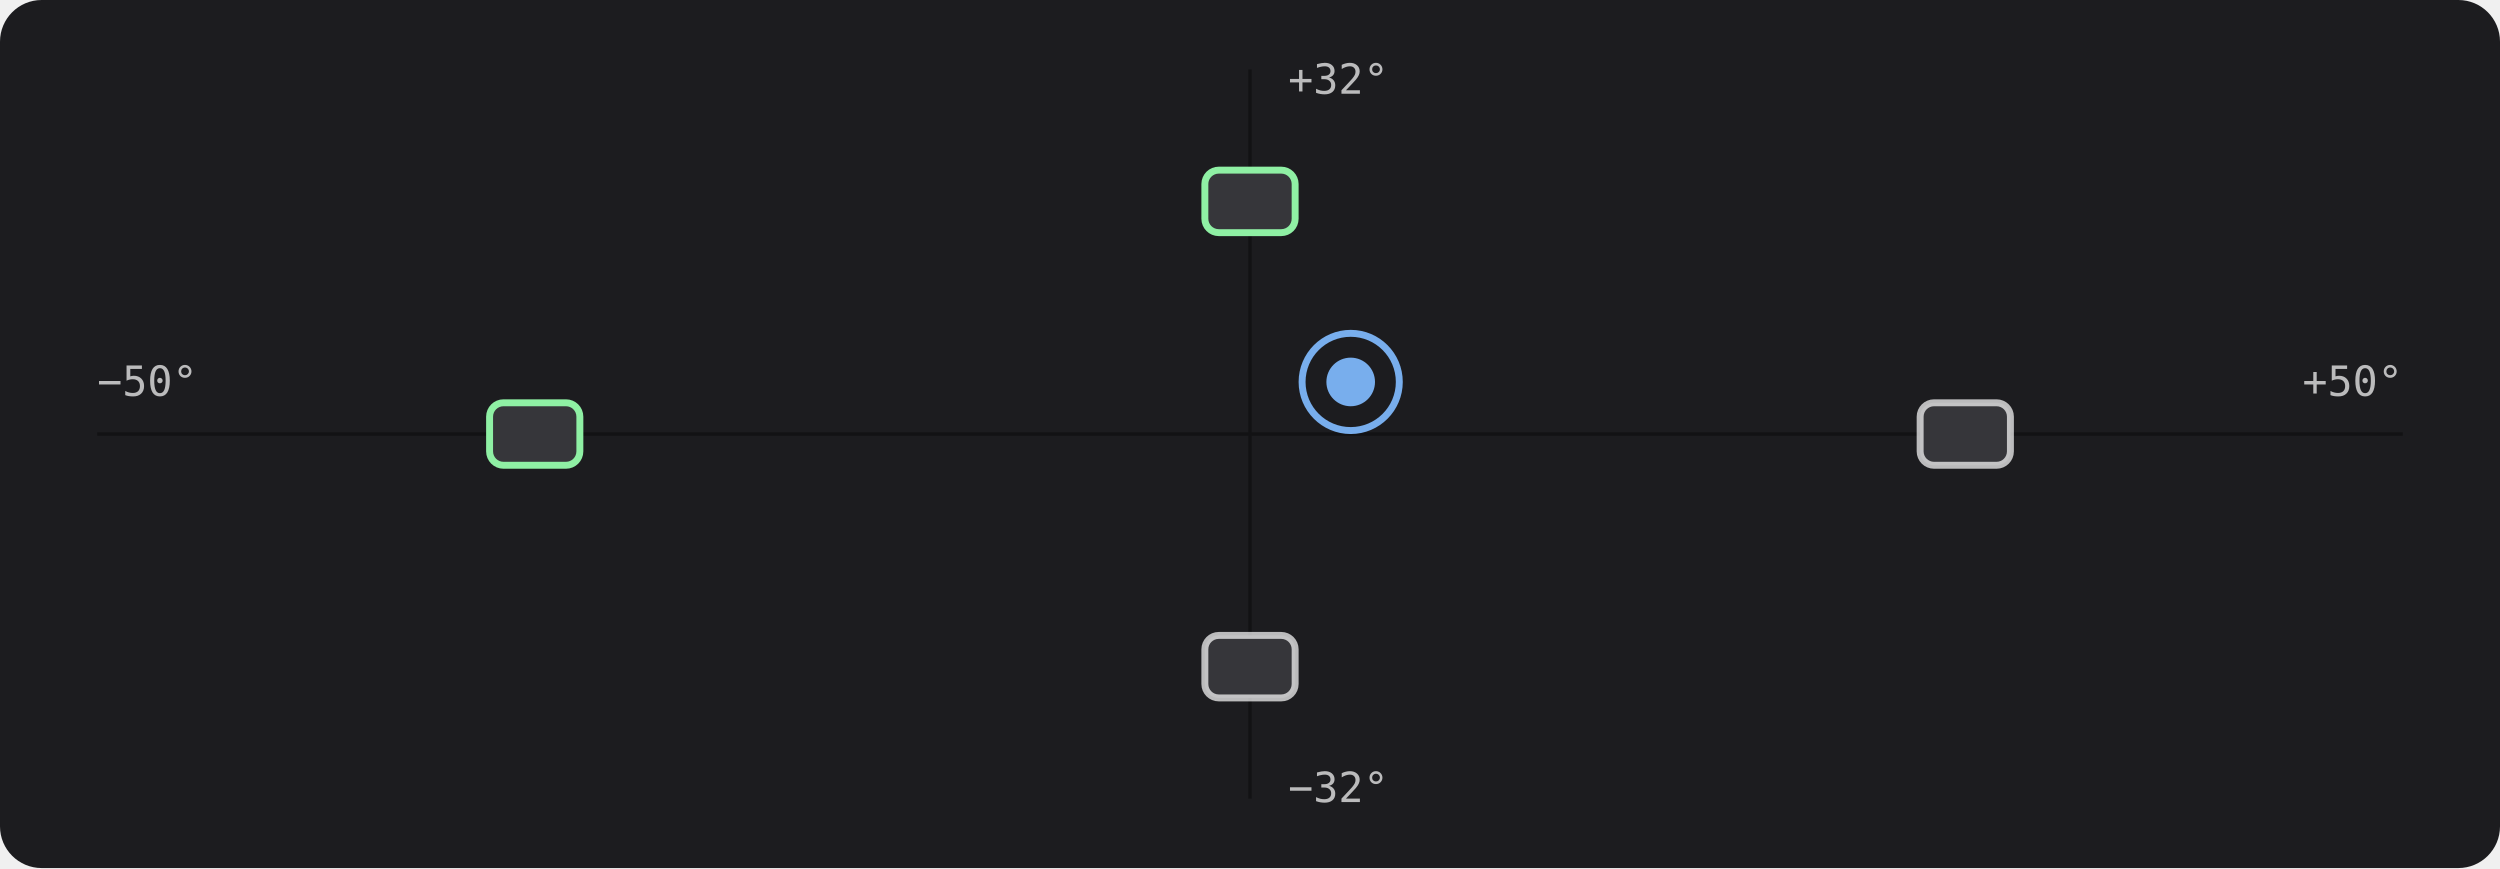
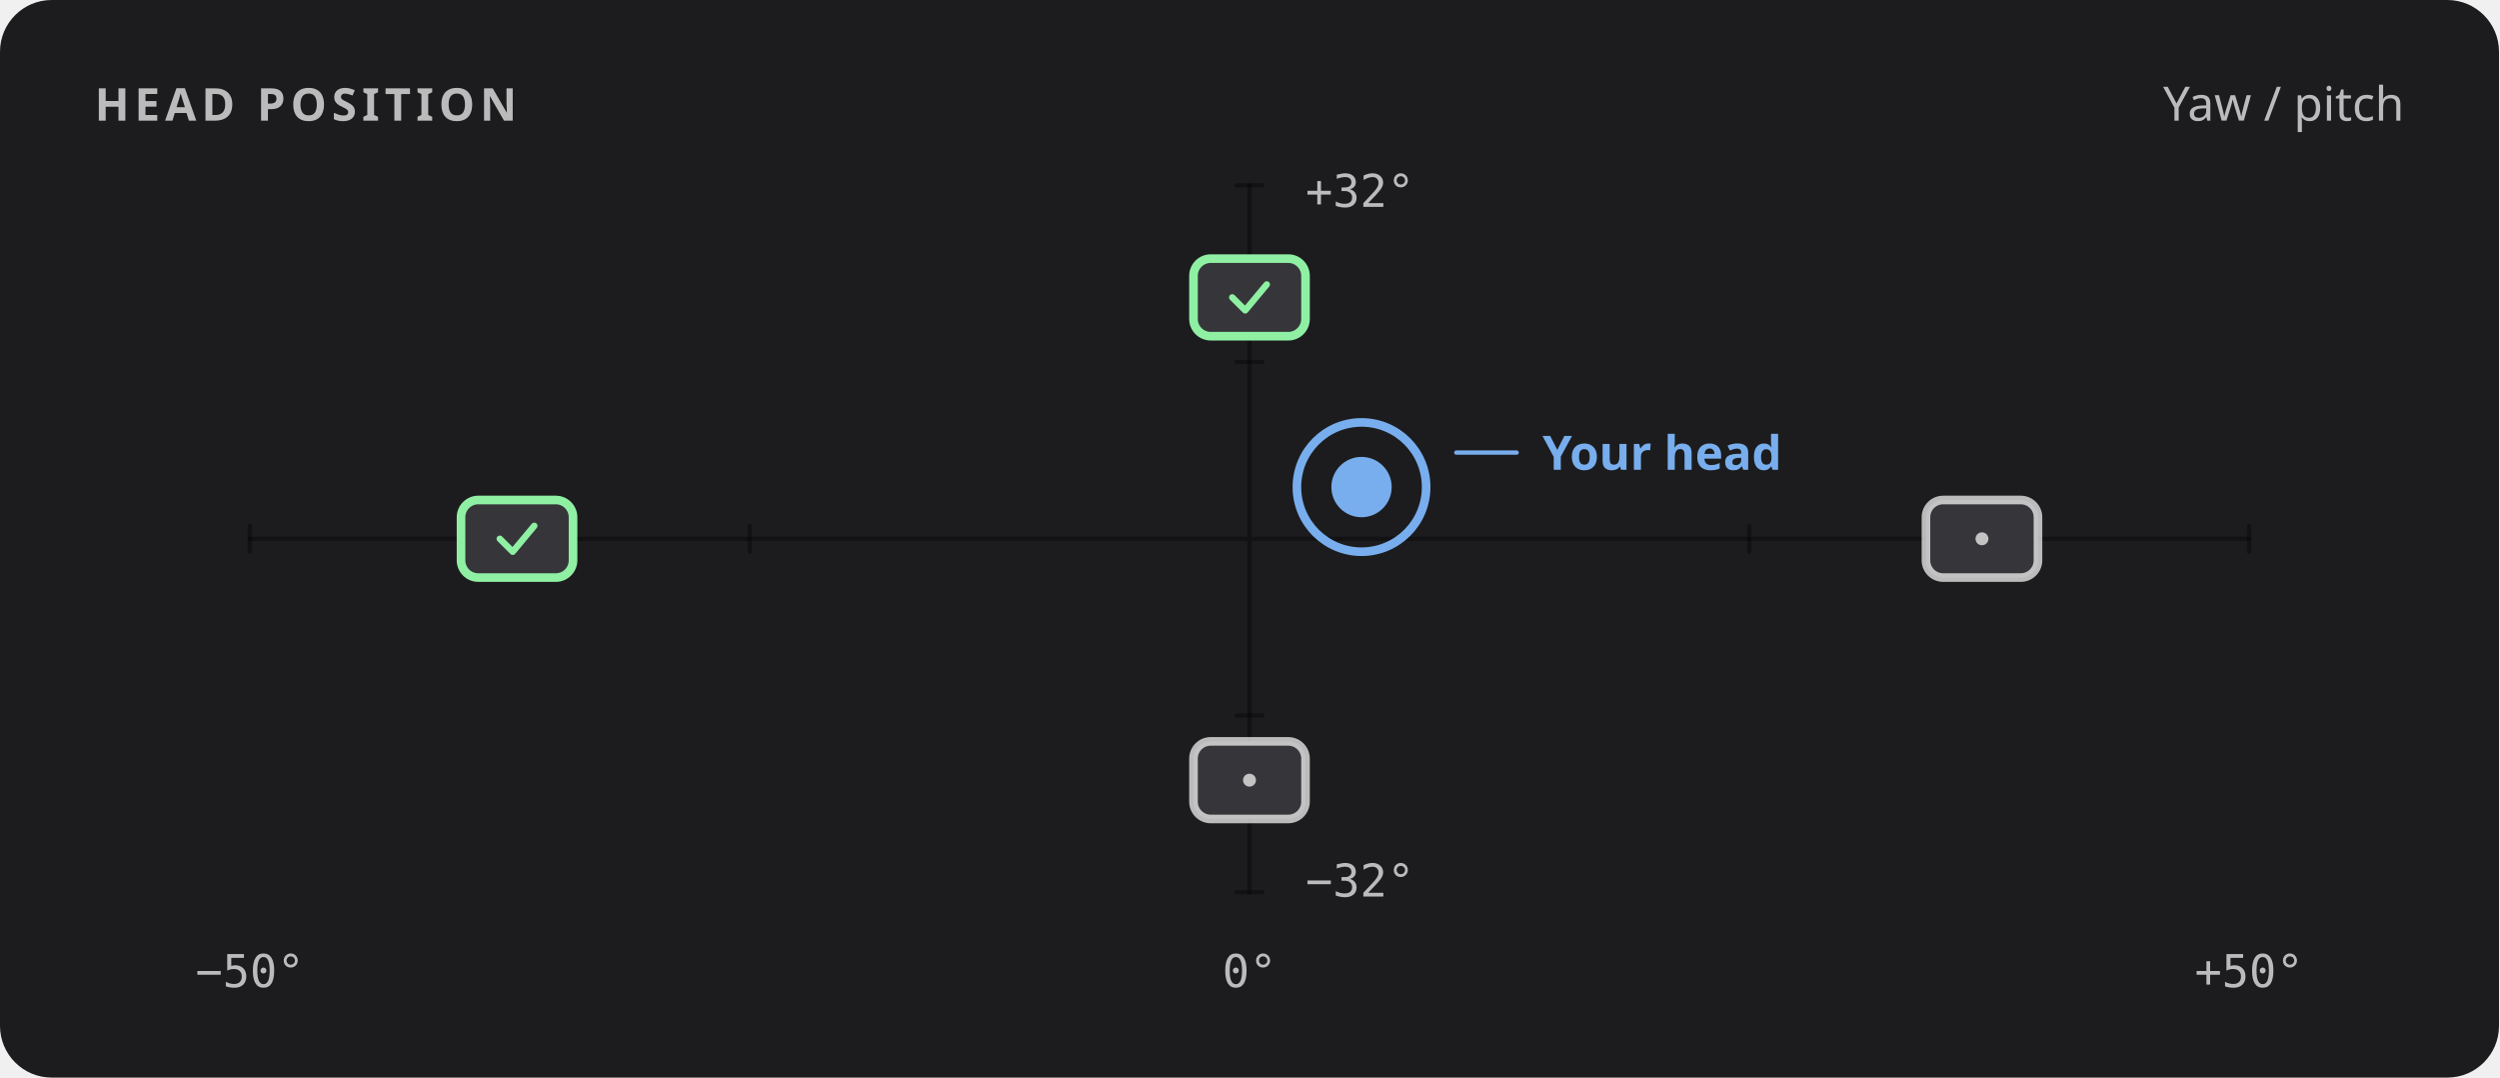
- <svg xmlns="http://www.w3.org/2000/svg" width="720" height="250" viewBox="0 0 720 250" role="img" aria-label="Head tracking plot with example targets and position">
-   <rect width="720" height="250" rx="12" fill="#1C1C1F" />
-   <path d="M28 125h664M360 20v210" fill="none" stroke="rgba(0,0,0,.36)" stroke-width="1" />
-   <g fill="#36363A" stroke-width="2">
-     <rect x="141" y="116" width="26" height="18" rx="4" stroke="#8FF0A4" />
-     <rect x="553" y="116" width="26" height="18" rx="4" stroke="rgba(255,255,255,.70)" />
-     <rect x="347" y="49" width="26" height="18" rx="4" stroke="#8FF0A4" />
-     <rect x="347" y="183" width="26" height="18" rx="4" stroke="rgba(255,255,255,.70)" />
-   </g>
-   <circle cx="389" cy="110" r="14" fill="none" stroke="#78AEED" stroke-width="2" />
-   <circle cx="389" cy="110" r="7" fill="#78AEED" />
-   <g font-family="Source Code Pro, DejaVu Sans Mono, monospace" font-size="12" fill="rgba(255,255,255,.70)">
-     <text x="28" y="114">−50°</text>
-     <text x="692" y="114" text-anchor="end">+50°</text>
-     <text x="371" y="27">+32°</text>
-     <text x="371" y="231">−32°</text>
-   </g>
+ <svg xmlns="http://www.w3.org/2000/svg" width="580" height="250" viewBox="0 0 580 250" role="img" aria-labelledby="title description">
+   <rect x="0" y="0" width="580" height="250" rx="12" fill="#1C1C1F" />
+   <path d="M58 125H522M290 43V207" fill="none" stroke="#000000" stroke-opacity=".36" stroke-width="1" stroke-linecap="round" stroke-linejoin="round" />
+   <path d="M58 122v6" fill="none" stroke="#000000" stroke-opacity=".36" stroke-width="1" stroke-linecap="round" stroke-linejoin="round" />
+   <path d="M174 122v6" fill="none" stroke="#000000" stroke-opacity=".36" stroke-width="1" stroke-linecap="round" stroke-linejoin="round" />
+   <path d="M406 122v6" fill="none" stroke="#000000" stroke-opacity=".36" stroke-width="1" stroke-linecap="round" stroke-linejoin="round" />
+   <path d="M522 122v6" fill="none" stroke="#000000" stroke-opacity=".36" stroke-width="1" stroke-linecap="round" stroke-linejoin="round" />
+   <path d="M287 43h6" fill="none" stroke="#000000" stroke-opacity=".36" stroke-width="1" stroke-linecap="round" stroke-linejoin="round" />
+   <path d="M287 84h6" fill="none" stroke="#000000" stroke-opacity=".36" stroke-width="1" stroke-linecap="round" stroke-linejoin="round" />
+   <path d="M287 166h6" fill="none" stroke="#000000" stroke-opacity=".36" stroke-width="1" stroke-linecap="round" stroke-linejoin="round" />
+   <path d="M287 207h6" fill="none" stroke="#000000" stroke-opacity=".36" stroke-width="1" stroke-linecap="round" stroke-linejoin="round" />
+   <text x="22" y="28" font-family="Cantarell, Adwaita Sans, Noto Sans, sans-serif" font-size="10.5" font-weight="600" text-anchor="start" fill="#FFFFFF" fill-opacity=".70" letter-spacing="1.2">HEAD POSITION</text>
+   <text x="558" y="28" font-family="Cantarell, Adwaita Sans, Noto Sans, sans-serif" font-size="11" font-weight="400" text-anchor="end" fill="#FFFFFF" fill-opacity=".70">Yaw / pitch</text>
+   <text x="58" y="229" font-family="Source Code Pro, DejaVu Sans Mono, monospace" font-size="10.5" font-weight="400" text-anchor="middle" fill="#FFFFFF" fill-opacity=".70">−50°</text>
+   <text x="290" y="229" font-family="Source Code Pro, DejaVu Sans Mono, monospace" font-size="10.5" font-weight="400" text-anchor="middle" fill="#FFFFFF" fill-opacity=".70">0°</text>
+   <text x="522" y="229" font-family="Source Code Pro, DejaVu Sans Mono, monospace" font-size="10.5" font-weight="400" text-anchor="middle" fill="#FFFFFF" fill-opacity=".70">+50°</text>
+   <text x="303" y="48" font-family="Source Code Pro, DejaVu Sans Mono, monospace" font-size="10.5" font-weight="400" text-anchor="start" fill="#FFFFFF" fill-opacity=".70">+32°</text>
+   <text x="303" y="208" font-family="Source Code Pro, DejaVu Sans Mono, monospace" font-size="10.5" font-weight="400" text-anchor="start" fill="#FFFFFF" fill-opacity=".70">−32°</text>
+   <rect x="107" y="116" width="26" height="18" rx="4" fill="#36363A" stroke="#8FF0A4" stroke-width="2" />
+   <path d="M116 125l3 3 5-6" fill="none" stroke="#8FF0A4" stroke-width="1.5" stroke-linecap="round" stroke-linejoin="round" />
+   <rect x="277" y="60" width="26" height="18" rx="4" fill="#36363A" stroke="#8FF0A4" stroke-width="2" />
+   <path d="M286 69l3 3 5-6" fill="none" stroke="#8FF0A4" stroke-width="1.5" stroke-linecap="round" stroke-linejoin="round" />
+   <rect x="447" y="116" width="26" height="18" rx="4" fill="#36363A" stroke="#FFFFFF" stroke-opacity=".70" stroke-width="2" />
+   <circle cx="460" cy="125" r="1.5" fill="#FFFFFF" fill-opacity=".70" />
+   <rect x="277" y="172" width="26" height="18" rx="4" fill="#36363A" stroke="#FFFFFF" stroke-opacity=".70" stroke-width="2" />
+   <circle cx="290" cy="181" r="1.5" fill="#FFFFFF" fill-opacity=".70" />
+   <circle cx="316" cy="113" r="15" fill="none" stroke="#78AEED" stroke-width="2" />
+   <circle cx="316" cy="113" r="7" fill="#78AEED" />
+   <path d="M338 105h14" fill="none" stroke="#78AEED" stroke-width="1" stroke-linecap="round" stroke-linejoin="round" />
+   <text x="358" y="109" font-family="Cantarell, Adwaita Sans, Noto Sans, sans-serif" font-size="11" font-weight="600" text-anchor="start" fill="#78AEED">Your head</text>
</svg>
